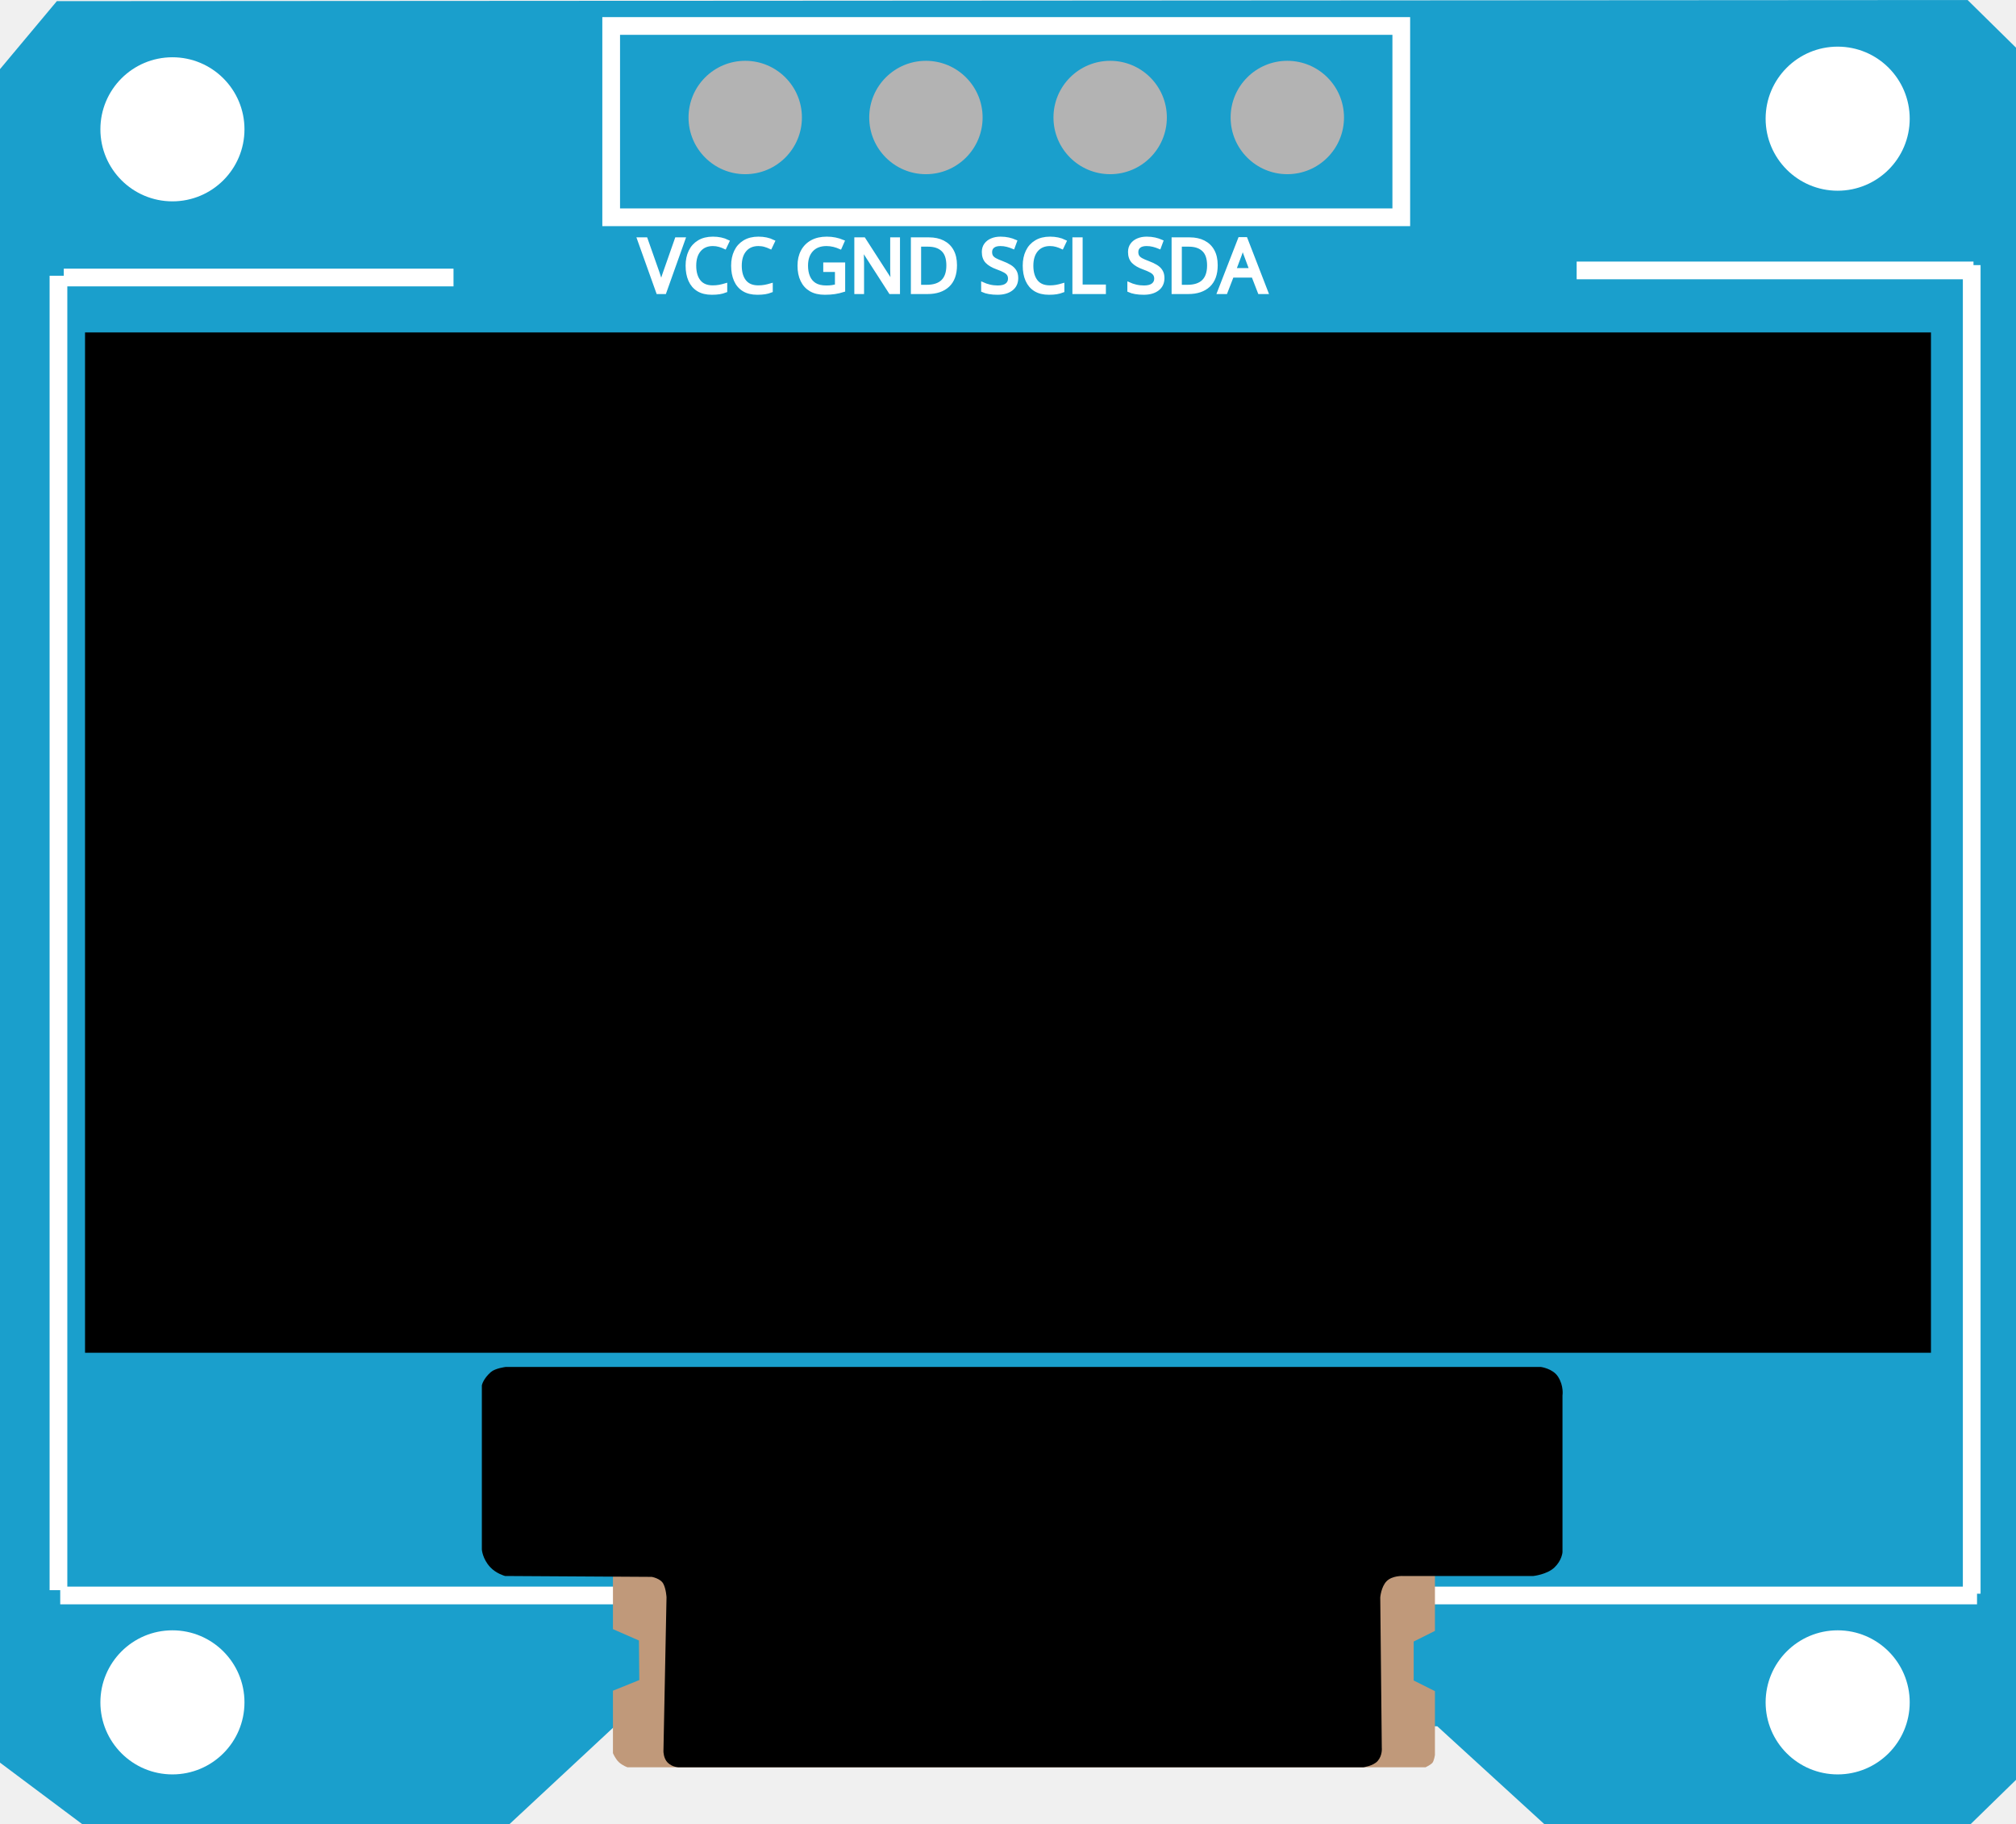
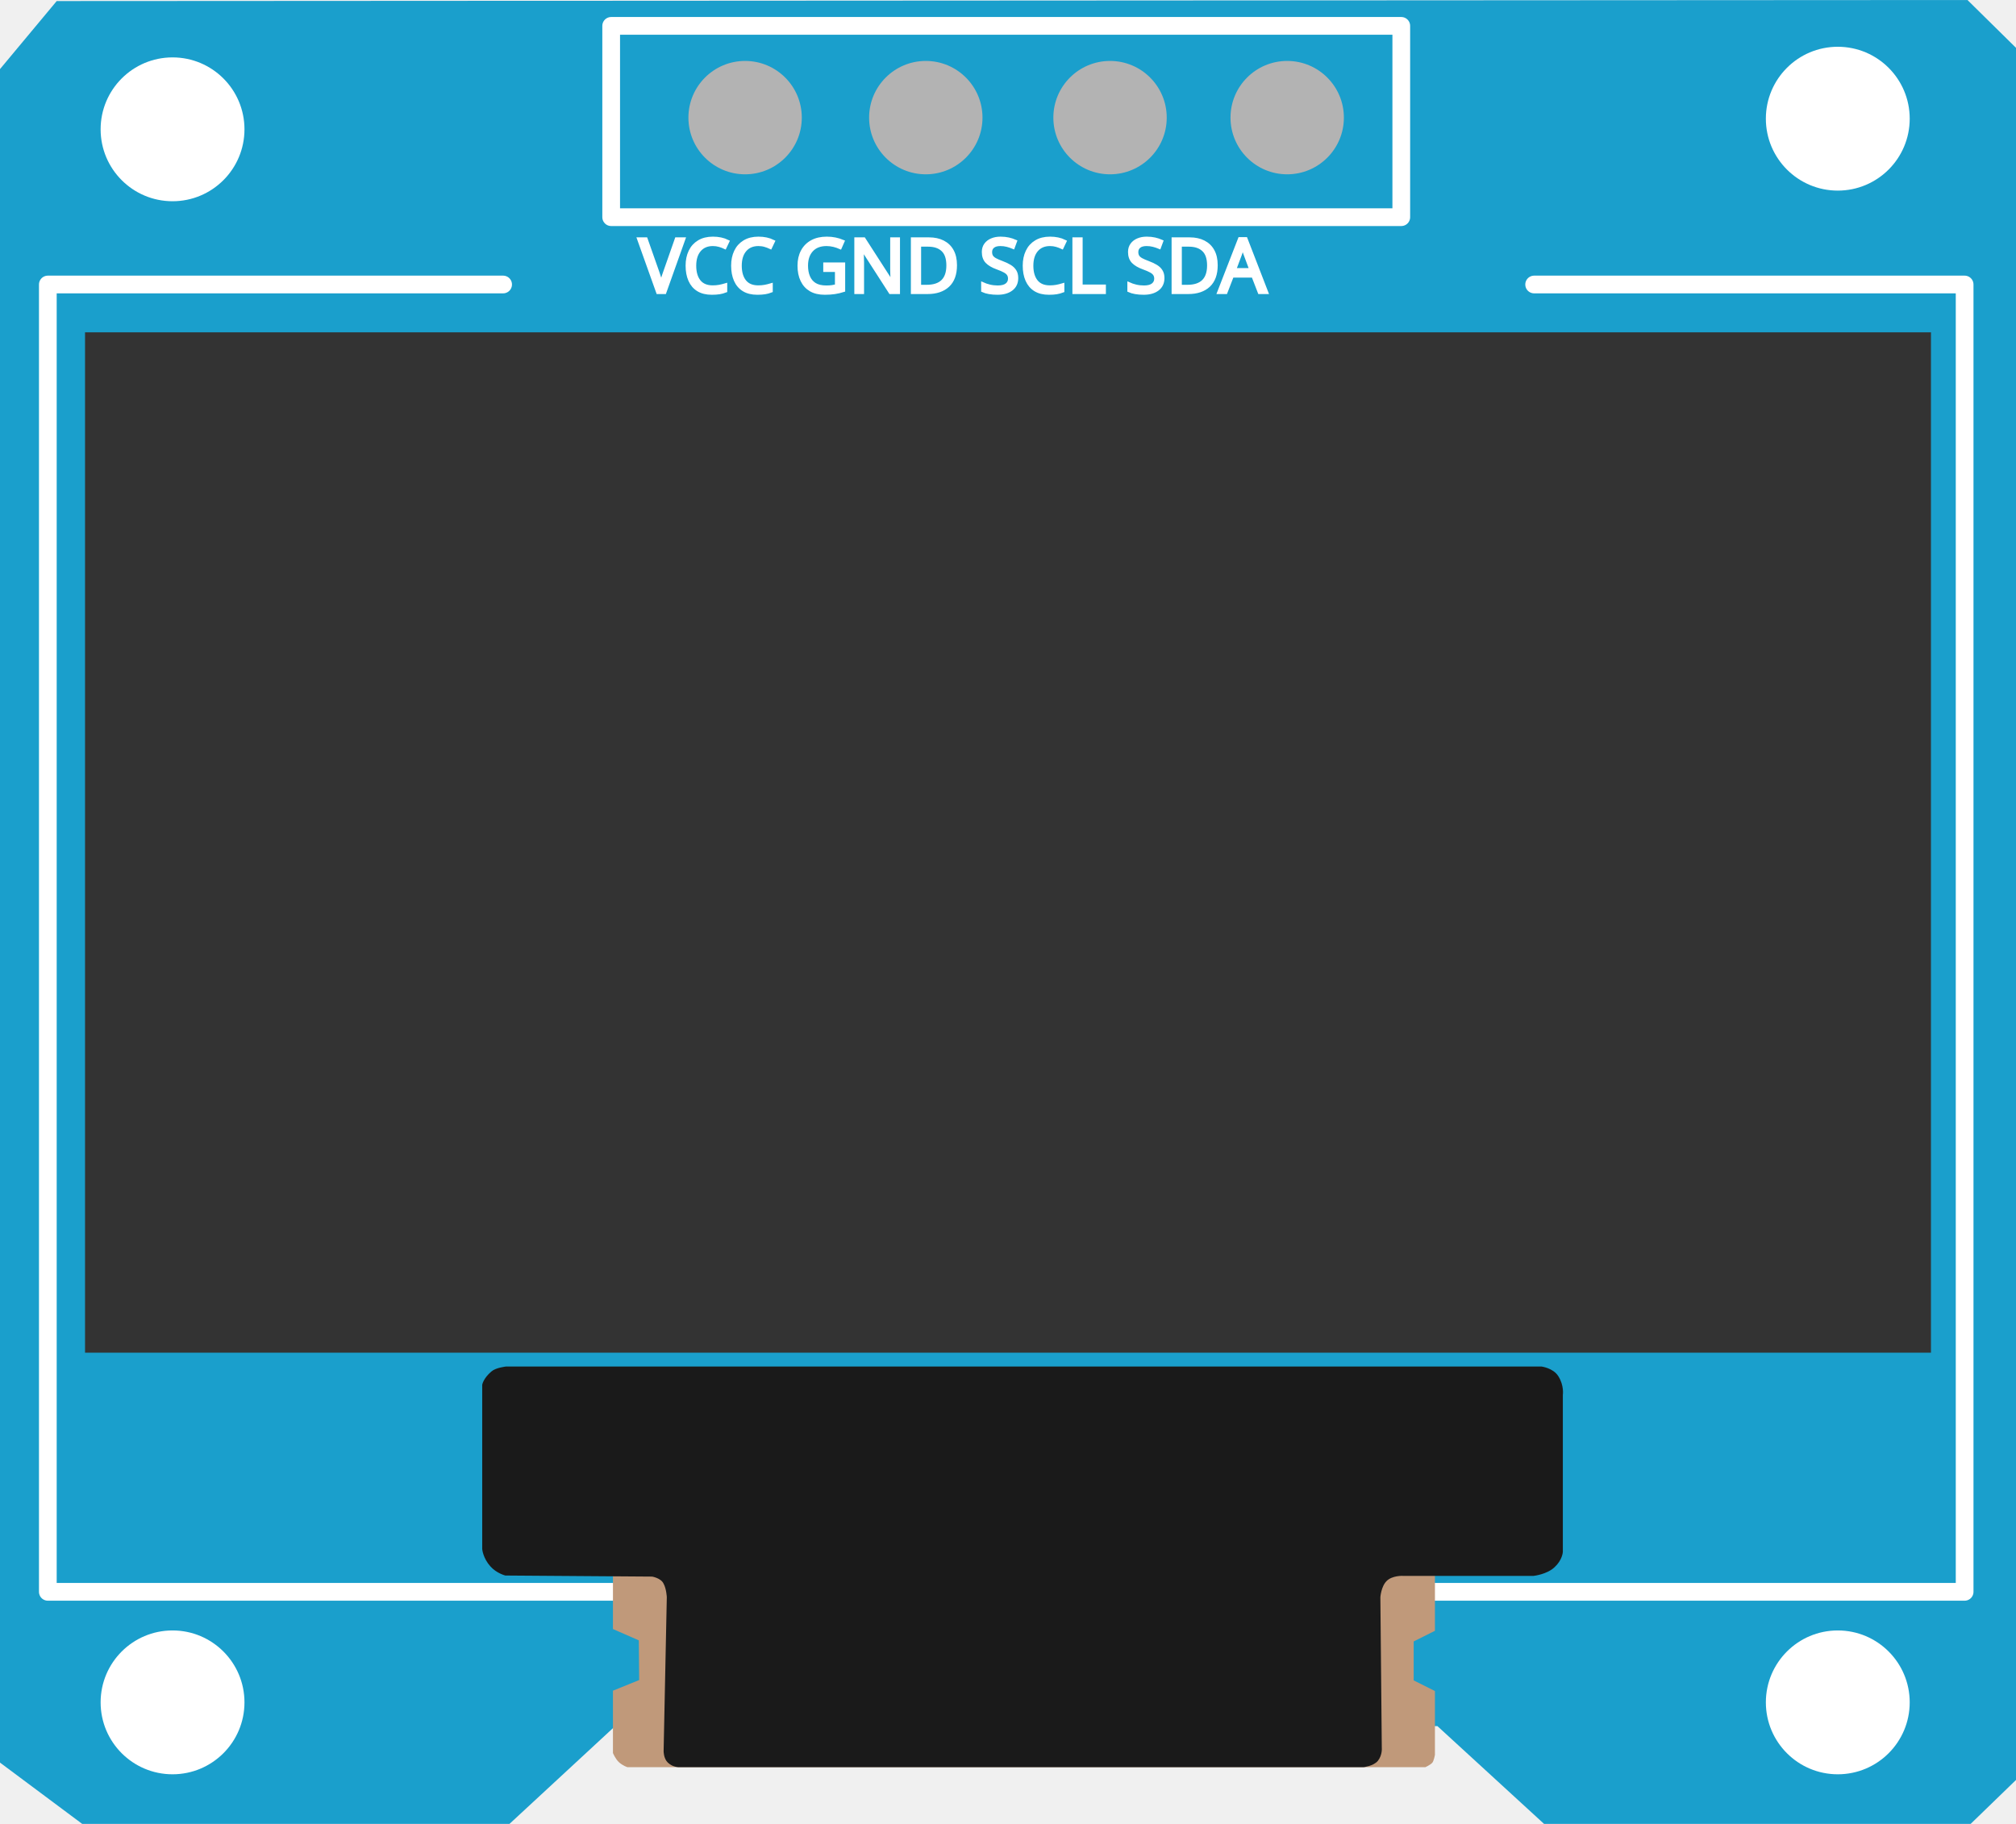
- <svg xmlns="http://www.w3.org/2000/svg" width="569" height="514.83" viewBox="0 0 569 514.83">
-   <path fill="#1A9FCC" d="M569 502.369l-12.769 12.461H435.834l-30.167-27.583-232.417.208-29.416 27.375H23.155L0 497.51V19.512L16.045.324 555.334 0 569 13.455z" />
-   <path fill="none" stroke="#FFF" stroke-miterlimit="10" stroke-width="5" d="M128 78.33H18m-1.5-.5v371m.5 1.5h541m-1.5-.5v-375m.5 1.5H445m-272.5-69h223v54h-223z" />
-   <path fill="#C0997A" d="M404.219 497.643c-.56.56-1.886 1.188-1.886 1.188H177.125s-1.344-.438-2.416-1.414c-1.035-.942-1.709-2.586-1.709-2.586v-17.625l7.438-3-.104-11.167L173 459.83v-20h232v20.5l-6 3v11l6 2.999v18.001s-.251 1.782-.781 2.313z" />
-   <circle cx="48.667" cy="36.498" r="20.333" fill="#FFF" />
-   <circle cx="518.667" cy="33.498" r="20.333" fill="#FFF" />
-   <circle cx="518.667" cy="480.498" r="20.333" fill="#FFF" />
-   <circle cx="48.667" cy="480.498" r="20.333" fill="#FFF" />
-   <path stroke="#000" stroke-miterlimit="10" d="M24.5 94.33h520v287h-520zm408.251 350H396s-3.22-.188-5 1.625c-1.688 1.719-1.934 4.877-1.934 4.877l.434 42.498s.222 1.943-1.031 3.375c-1.094 1.25-3.719 1.625-3.719 1.625h-193s-1.707.064-2.958-1.188c-1.021-1.021-1.042-2.813-1.042-2.813l.87-43.503s-.116-2.457-.974-4.059c-.938-1.75-3.646-2.188-3.646-2.188l-41.375-.25s-2.341-.631-3.938-2.375c-2.031-2.219-2.188-4.625-2.188-4.625v-46.25s.329-1.623 2.354-3.417c1.104-.979 3.896-1.333 3.896-1.333h292.125s3.104.438 4.438 2.5c1.608 2.488 1.188 5 1.188 5v44.25s-.144 2.14-2.161 4.026c-1.938 1.814-5.588 2.225-5.588 2.225z" />
-   <circle cx="210.334" cy="33.165" r="16" fill="#B3B3B3" />
-   <circle cx="261.334" cy="33.165" r="16" fill="#B3B3B3" />
-   <circle cx="313.334" cy="33.165" r="16" fill="#B3B3B3" />
-   <circle cx="363.334" cy="33.165" r="16" fill="#B3B3B3" />
-   <text fill="#FFF" stroke="#FFF" stroke-miterlimit="10" font-family="'ArialMT'" font-size="21" transform="translate(180.333 82.497)">
-     VCC GND SCL SDA
-   </text>
+ <svg xmlns="http://www.w3.org/2000/svg" viewBox="0 0 569 514.8">
+   <style>
+     .st4{fill:#fff}.st7{fill:#b3b3b3}
+   </style>
+   <path id="图层_1" fill="#1a9fcc" d="M569 502.4l-12.8 12.4H435.8l-30.1-27.6-232.4.3-29.5 27.3H23.2L0 497.5v-478L16 .3 555.3 0 569 13.5z" />
+   <g id="图层_5" fill="none" stroke="#fff" stroke-linejoin="round" stroke-miterlimit="10" stroke-width="5">
+     <path d="M172.5 7.3h223v54h-223z" />
+     <path stroke-linecap="round" d="M142 80.3H13.5v369h541v-369H433" />
+   </g>
+   <path id="图层_4" fill="#c0997a" d="M404.2 497.6c-.6.6-1.9 1.2-1.9 1.2H177.1s-1.3-.4-2.4-1.4c-1-.9-1.7-2.6-1.7-2.6v-17.6l7.4-3-.1-11.2-7.3-3.2v-20h232v20.5l-6 3v11l6 3v18s-.3 1.8-.8 2.3z" />
+   <g id="图层_3">
+     <circle cx="48.7" cy="36.5" r="20.3" class="st4" />
+     <circle cx="518.7" cy="33.5" r="20.3" class="st4" />
+     <circle cx="518.7" cy="480.5" r="20.3" class="st4" />
+     <circle cx="48.7" cy="480.5" r="20.3" class="st4" />
+     <path fill="#333" stroke="#333" stroke-miterlimit="10" d="M24.5 94.3h520v287h-520z" />
+     <path fill="#1a1a1a" stroke="#1a1a1a" stroke-miterlimit="10" d="M432.8 444.3H396s-3.2-.2-5 1.6c-1.7 1.7-1.9 4.9-1.9 4.9l.4 42.5s.2 1.9-1 3.4c-1.1 1.3-3.7 1.6-3.7 1.6h-193s-1.7.1-3-1.2c-1-1-1-2.8-1-2.8l.9-43.5s-.1-2.5-1-4.1c-.9-1.8-3.6-2.2-3.6-2.2l-41.4-.3s-2.3-.6-3.9-2.4c-2-2.2-2.2-4.6-2.2-4.6v-46.3s.3-1.6 2.4-3.4c1.1-1 3.9-1.3 3.9-1.3H435s3.1.4 4.4 2.5c1.6 2.5 1.2 5 1.2 5V438s-.1 2.1-2.2 4c-2 1.9-5.6 2.3-5.6 2.3z" />
+     <circle cx="210.3" cy="33.2" r="16" class="st7" />
+     <circle cx="261.3" cy="33.2" r="16" class="st7" />
+     <circle cx="313.3" cy="33.2" r="16" class="st7" />
+     <circle cx="363.3" cy="33.2" r="16" class="st7" />
+     <text fill="#fff" stroke="#fff" stroke-miterlimit="10" font-family="ArialMT" font-size="21" transform="translate(180.333 82.497)">
+       VCC GND SCL SDA
+     </text>
+   </g>
</svg>
